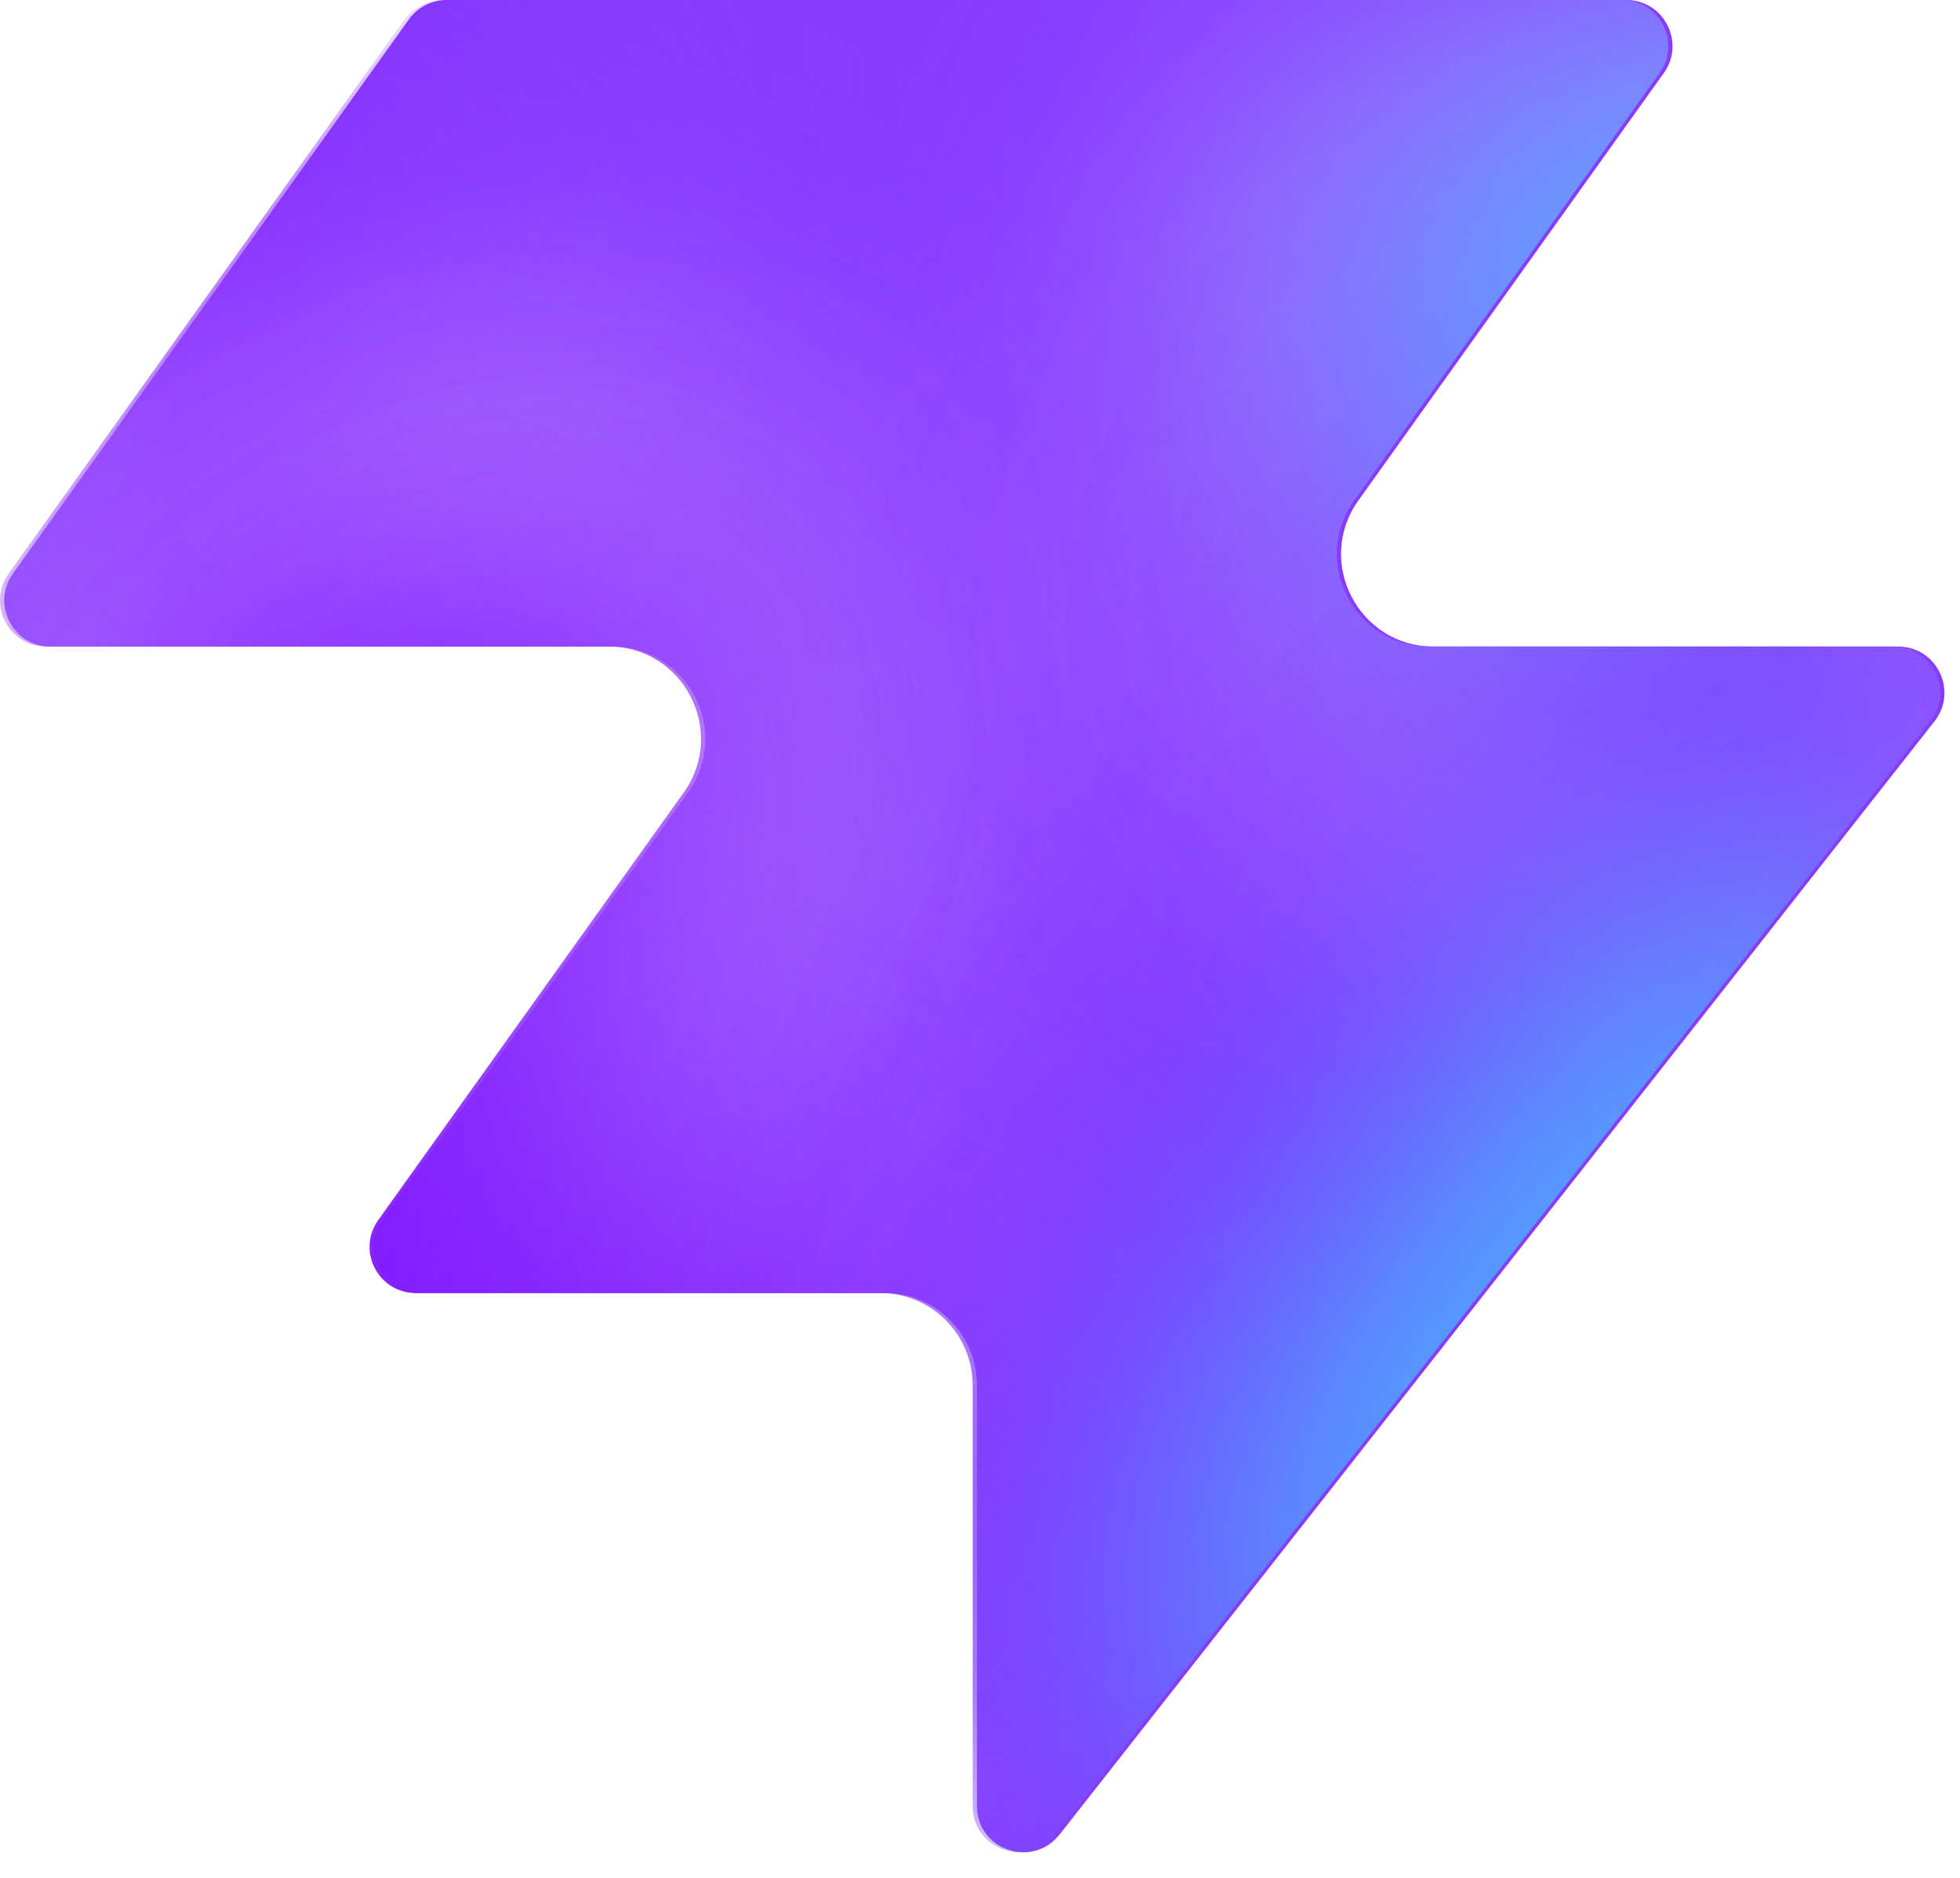
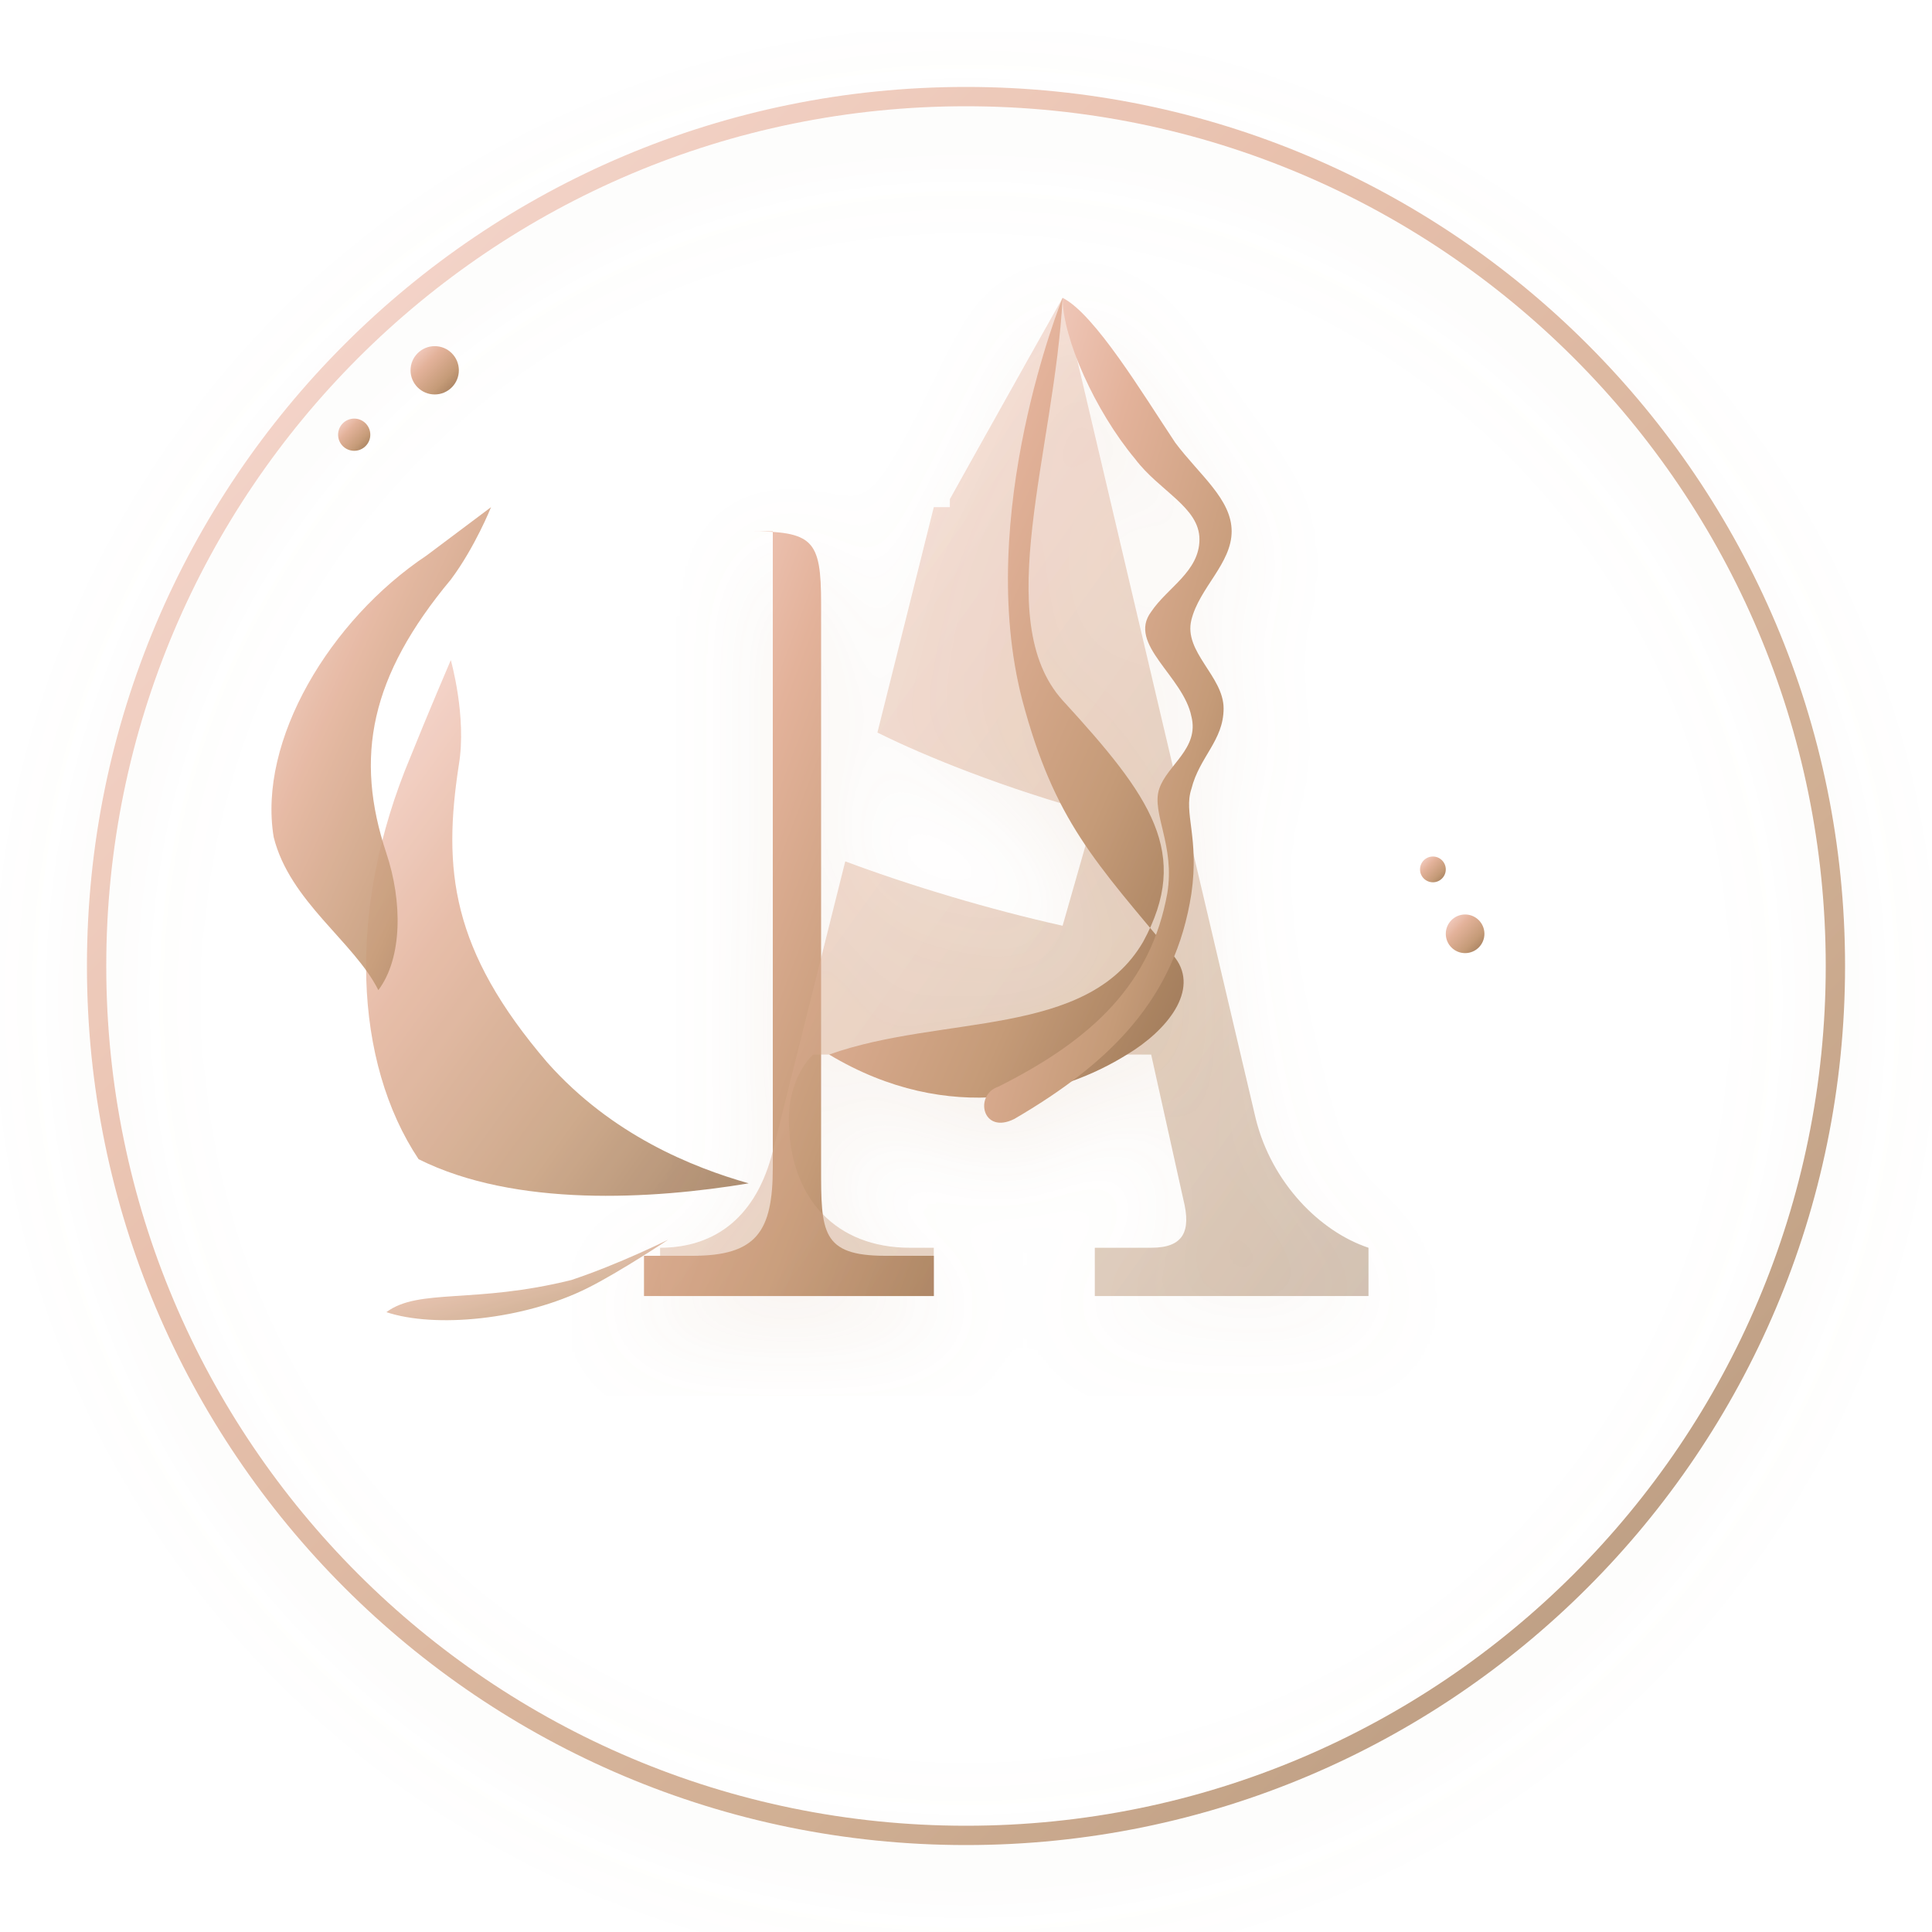
- <svg xmlns="http://www.w3.org/2000/svg" width="48" height="46" fill="none" viewBox="0 0 48 46">
-   <path fill="#863bff" d="M25.946 44.938c-.664.845-2.021.375-2.021-.698V33.937a2.26 2.26 0 0 0-2.262-2.262H10.287c-.92 0-1.456-1.04-.92-1.788l7.48-10.471c1.07-1.497 0-3.578-1.842-3.578H1.237c-.92 0-1.456-1.04-.92-1.788L10.013.474c.214-.297.556-.474.92-.474h28.894c.92 0 1.456 1.04.92 1.788l-7.48 10.471c-1.07 1.498 0 3.579 1.842 3.579h11.377c.943 0 1.473 1.088.89 1.83L25.947 44.94z" style="fill:#863bff;fill:color(display-p3 .525 .23 1);fill-opacity:1" />
-   <mask id="a" width="48" height="46" x="0" y="0" maskUnits="userSpaceOnUse" style="mask-type:alpha">
-     <path fill="#000" d="M25.842 44.938c-.664.844-2.021.375-2.021-.698V33.937a2.26 2.26 0 0 0-2.262-2.262H10.183c-.92 0-1.456-1.04-.92-1.788l7.48-10.471c1.07-1.498 0-3.579-1.842-3.579H1.133c-.92 0-1.456-1.04-.92-1.787L9.91.473c.214-.297.556-.474.92-.474h28.894c.92 0 1.456 1.04.92 1.788l-7.48 10.471c-1.07 1.498 0 3.578 1.842 3.578h11.377c.943 0 1.473 1.088.89 1.832L25.843 44.94z" style="fill:#000;fill-opacity:1" />
-   </mask>
-   <g mask="url(#a)">
-     <g filter="url(#b)">
-       <ellipse cx="5.508" cy="14.704" fill="#ede6ff" rx="5.508" ry="14.704" style="fill:#ede6ff;fill:color(display-p3 .927 .903 1);fill-opacity:1" transform="matrix(.00324 1 1 -.00324 -4.47 31.516)" />
-     </g>
-     <g filter="url(#c)">
-       <ellipse cx="10.399" cy="29.851" fill="#ede6ff" rx="10.399" ry="29.851" style="fill:#ede6ff;fill:color(display-p3 .927 .903 1);fill-opacity:1" transform="matrix(.00324 1 1 -.00324 -39.328 7.883)" />
-     </g>
-     <g filter="url(#d)">
-       <ellipse cx="5.508" cy="30.487" fill="#7e14ff" rx="5.508" ry="30.487" style="fill:#7e14ff;fill:color(display-p3 .492 .077 1);fill-opacity:1" transform="rotate(89.814 -25.913 -14.639)scale(1 -1)" />
-     </g>
-     <g filter="url(#e)">
-       <ellipse cx="5.508" cy="30.599" fill="#7e14ff" rx="5.508" ry="30.599" style="fill:#7e14ff;fill:color(display-p3 .492 .077 1);fill-opacity:1" transform="rotate(89.814 -32.644 -3.334)scale(1 -1)" />
-     </g>
-     <g filter="url(#f)">
-       <ellipse cx="5.508" cy="30.599" fill="#7e14ff" rx="5.508" ry="30.599" style="fill:#7e14ff;fill:color(display-p3 .492 .077 1);fill-opacity:1" transform="matrix(.00324 1 1 -.00324 -34.34 30.47)" />
-     </g>
-     <g filter="url(#g)">
-       <ellipse cx="14.072" cy="22.078" fill="#ede6ff" rx="14.072" ry="22.078" style="fill:#ede6ff;fill:color(display-p3 .927 .903 1);fill-opacity:1" transform="rotate(93.35 24.506 48.493)scale(-1 1)" />
-     </g>
-     <g filter="url(#h)">
-       <ellipse cx="3.47" cy="21.501" fill="#7e14ff" rx="3.47" ry="21.501" style="fill:#7e14ff;fill:color(display-p3 .492 .077 1);fill-opacity:1" transform="rotate(89.009 28.708 47.59)scale(-1 1)" />
-     </g>
-     <g filter="url(#i)">
-       <ellipse cx="3.47" cy="21.501" fill="#7e14ff" rx="3.47" ry="21.501" style="fill:#7e14ff;fill:color(display-p3 .492 .077 1);fill-opacity:1" transform="rotate(89.009 28.708 47.59)scale(-1 1)" />
-     </g>
-     <g filter="url(#j)">
-       <ellipse cx=".387" cy="8.972" fill="#7e14ff" rx="4.407" ry="29.108" style="fill:#7e14ff;fill:color(display-p3 .492 .077 1);fill-opacity:1" transform="rotate(39.51 .387 8.972)" />
-     </g>
-     <g filter="url(#k)">
-       <ellipse cx="47.523" cy="-6.092" fill="#7e14ff" rx="4.407" ry="29.108" style="fill:#7e14ff;fill:color(display-p3 .492 .077 1);fill-opacity:1" transform="rotate(37.892 47.523 -6.092)" />
-     </g>
-     <g filter="url(#l)">
-       <ellipse cx="41.412" cy="6.333" fill="#47bfff" rx="5.971" ry="9.665" style="fill:#47bfff;fill:color(display-p3 .28 .748 1);fill-opacity:1" transform="rotate(37.892 41.412 6.333)" />
-     </g>
-     <g filter="url(#m)">
-       <ellipse cx="-1.879" cy="38.332" fill="#7e14ff" rx="4.407" ry="29.108" style="fill:#7e14ff;fill:color(display-p3 .492 .077 1);fill-opacity:1" transform="rotate(37.892 -1.88 38.332)" />
-     </g>
-     <g filter="url(#n)">
-       <ellipse cx="-1.879" cy="38.332" fill="#7e14ff" rx="4.407" ry="29.108" style="fill:#7e14ff;fill:color(display-p3 .492 .077 1);fill-opacity:1" transform="rotate(37.892 -1.88 38.332)" />
-     </g>
-     <g filter="url(#o)">
-       <ellipse cx="35.651" cy="29.907" fill="#7e14ff" rx="4.407" ry="29.108" style="fill:#7e14ff;fill:color(display-p3 .492 .077 1);fill-opacity:1" transform="rotate(37.892 35.651 29.907)" />
-     </g>
-     <g filter="url(#p)">
-       <ellipse cx="38.418" cy="32.4" fill="#47bfff" rx="5.971" ry="15.297" style="fill:#47bfff;fill:color(display-p3 .28 .748 1);fill-opacity:1" transform="rotate(37.892 38.418 32.4)" />
-     </g>
-   </g>
+ <svg xmlns="http://www.w3.org/2000/svg" viewBox="0 0 120 120" fill="none">
  <defs>
-     <filter id="b" width="60.045" height="41.654" x="-19.77" y="16.149" color-interpolation-filters="sRGB" filterUnits="userSpaceOnUse">
-       <feFlood flood-opacity="0" result="BackgroundImageFix" />
-       <feBlend in="SourceGraphic" in2="BackgroundImageFix" result="shape" />
-       <feGaussianBlur result="effect1_foregroundBlur_2002_17158" stdDeviation="7.659" />
-     </filter>
-     <filter id="c" width="90.34" height="51.437" x="-54.613" y="-7.533" color-interpolation-filters="sRGB" filterUnits="userSpaceOnUse">
-       <feFlood flood-opacity="0" result="BackgroundImageFix" />
-       <feBlend in="SourceGraphic" in2="BackgroundImageFix" result="shape" />
-       <feGaussianBlur result="effect1_foregroundBlur_2002_17158" stdDeviation="7.659" />
-     </filter>
-     <filter id="d" width="79.355" height="29.4" x="-49.64" y="2.03" color-interpolation-filters="sRGB" filterUnits="userSpaceOnUse">
-       <feFlood flood-opacity="0" result="BackgroundImageFix" />
-       <feBlend in="SourceGraphic" in2="BackgroundImageFix" result="shape" />
-       <feGaussianBlur result="effect1_foregroundBlur_2002_17158" stdDeviation="4.596" />
-     </filter>
-     <filter id="e" width="79.579" height="29.4" x="-45.045" y="20.029" color-interpolation-filters="sRGB" filterUnits="userSpaceOnUse">
-       <feFlood flood-opacity="0" result="BackgroundImageFix" />
-       <feBlend in="SourceGraphic" in2="BackgroundImageFix" result="shape" />
-       <feGaussianBlur result="effect1_foregroundBlur_2002_17158" stdDeviation="4.596" />
-     </filter>
-     <filter id="f" width="79.579" height="29.4" x="-43.513" y="21.178" color-interpolation-filters="sRGB" filterUnits="userSpaceOnUse">
-       <feFlood flood-opacity="0" result="BackgroundImageFix" />
-       <feBlend in="SourceGraphic" in2="BackgroundImageFix" result="shape" />
-       <feGaussianBlur result="effect1_foregroundBlur_2002_17158" stdDeviation="4.596" />
-     </filter>
-     <filter id="g" width="74.749" height="58.852" x="15.756" y="-17.901" color-interpolation-filters="sRGB" filterUnits="userSpaceOnUse">
-       <feFlood flood-opacity="0" result="BackgroundImageFix" />
-       <feBlend in="SourceGraphic" in2="BackgroundImageFix" result="shape" />
-       <feGaussianBlur result="effect1_foregroundBlur_2002_17158" stdDeviation="7.659" />
-     </filter>
-     <filter id="h" width="61.377" height="25.362" x="23.548" y="2.284" color-interpolation-filters="sRGB" filterUnits="userSpaceOnUse">
-       <feFlood flood-opacity="0" result="BackgroundImageFix" />
-       <feBlend in="SourceGraphic" in2="BackgroundImageFix" result="shape" />
-       <feGaussianBlur result="effect1_foregroundBlur_2002_17158" stdDeviation="4.596" />
-     </filter>
-     <filter id="i" width="61.377" height="25.362" x="23.548" y="2.284" color-interpolation-filters="sRGB" filterUnits="userSpaceOnUse">
-       <feFlood flood-opacity="0" result="BackgroundImageFix" />
-       <feBlend in="SourceGraphic" in2="BackgroundImageFix" result="shape" />
-       <feGaussianBlur result="effect1_foregroundBlur_2002_17158" stdDeviation="4.596" />
-     </filter>
-     <filter id="j" width="56.045" height="63.649" x="-27.636" y="-22.853" color-interpolation-filters="sRGB" filterUnits="userSpaceOnUse">
-       <feFlood flood-opacity="0" result="BackgroundImageFix" />
-       <feBlend in="SourceGraphic" in2="BackgroundImageFix" result="shape" />
-       <feGaussianBlur result="effect1_foregroundBlur_2002_17158" stdDeviation="4.596" />
-     </filter>
-     <filter id="k" width="54.814" height="64.646" x="20.116" y="-38.415" color-interpolation-filters="sRGB" filterUnits="userSpaceOnUse">
-       <feFlood flood-opacity="0" result="BackgroundImageFix" />
-       <feBlend in="SourceGraphic" in2="BackgroundImageFix" result="shape" />
-       <feGaussianBlur result="effect1_foregroundBlur_2002_17158" stdDeviation="4.596" />
-     </filter>
-     <filter id="l" width="33.541" height="35.313" x="24.641" y="-11.323" color-interpolation-filters="sRGB" filterUnits="userSpaceOnUse">
-       <feFlood flood-opacity="0" result="BackgroundImageFix" />
-       <feBlend in="SourceGraphic" in2="BackgroundImageFix" result="shape" />
-       <feGaussianBlur result="effect1_foregroundBlur_2002_17158" stdDeviation="4.596" />
-     </filter>
-     <filter id="m" width="54.814" height="64.646" x="-29.286" y="6.009" color-interpolation-filters="sRGB" filterUnits="userSpaceOnUse">
-       <feFlood flood-opacity="0" result="BackgroundImageFix" />
-       <feBlend in="SourceGraphic" in2="BackgroundImageFix" result="shape" />
-       <feGaussianBlur result="effect1_foregroundBlur_2002_17158" stdDeviation="4.596" />
-     </filter>
-     <filter id="n" width="54.814" height="64.646" x="-29.286" y="6.009" color-interpolation-filters="sRGB" filterUnits="userSpaceOnUse">
-       <feFlood flood-opacity="0" result="BackgroundImageFix" />
-       <feBlend in="SourceGraphic" in2="BackgroundImageFix" result="shape" />
-       <feGaussianBlur result="effect1_foregroundBlur_2002_17158" stdDeviation="4.596" />
-     </filter>
-     <filter id="o" width="54.814" height="64.646" x="8.244" y="-2.416" color-interpolation-filters="sRGB" filterUnits="userSpaceOnUse">
-       <feFlood flood-opacity="0" result="BackgroundImageFix" />
-       <feBlend in="SourceGraphic" in2="BackgroundImageFix" result="shape" />
-       <feGaussianBlur result="effect1_foregroundBlur_2002_17158" stdDeviation="4.596" />
-     </filter>
-     <filter id="p" width="39.409" height="43.623" x="18.713" y="10.588" color-interpolation-filters="sRGB" filterUnits="userSpaceOnUse">
-       <feFlood flood-opacity="0" result="BackgroundImageFix" />
-       <feBlend in="SourceGraphic" in2="BackgroundImageFix" result="shape" />
-       <feGaussianBlur result="effect1_foregroundBlur_2002_17158" stdDeviation="4.596" />
+     <linearGradient id="roseGold" x1="0%" y1="0%" x2="100%" y2="100%">
+       <stop offset="0%" stop-color="#F9D7D0" />
+       <stop offset="35%" stop-color="#E3B29A" />
+       <stop offset="70%" stop-color="#C59B78" />
+       <stop offset="100%" stop-color="#9C7756" />
+     </linearGradient>
+     <filter id="subtleGlow" x="-10%" y="-10%" width="120%" height="120%">
+       <feDropShadow dx="0" dy="2" stdDeviation="3" flood-color="#C29B78" flood-opacity="0.15" />
    </filter>
  </defs>
+   <circle cx="60" cy="60" r="54" stroke="url(#roseGold)" stroke-width="1.2" opacity="0.8" filter="url(#subtleGlow)" />
+   <path d="M26 72C22 66 21.5 56.5 25.5 47C26.5 44.5 28 41 28 41C28 41 29 44.5 28.5 47.5C27.5 54 28 59 34 66C38 70.5 43 72.5 46.5 73.5C40.5 74.5 32 75 26 72Z" fill="url(#roseGold)" opacity="0.85" />
+   <path d="M17 52C16 46 20.5 38.5 26.5 34.5C28.5 33 30.5 31.5 30.5 31.5C30.5 31.5 29.5 34 28 36C23 42 22 47 24 53C25 56 25 59.5 23.5 61.5C22 58.5 18 56 17 52Z" fill="url(#roseGold)" opacity="0.9" />
+   <path d="M24 81.5C27 82.5 32.5 82 36.5 80C38.5 79 41.5 77 41.5 77C41.5 77 38.5 78.5 35.5 79.5C29.5 81 26 80 24 81.5Z" fill="url(#roseGold)" opacity="0.75" />
+   <g filter="url(#subtleGlow)">
+     <path d="M40 33H48V72.5C48 76.5 47 78 43 78H40V80.5H58V78H55C51 78 51 76.5 51 72.5V37.5C51 33.5 50.5 33 46.5 33H40V33Z" fill="url(#roseGold)" />
+     <path d="M59 31C61.5 26.5 66 18.5 66 18.5L78 69.5C79 73.5 82 76.5 85 77.5V80.5H68V77.5H71.5C73.5 77.5 74 76.5 73.5 74.5L71.5 65.5H50.5C49.5 66.5 49 68 49 69.5C49 74.5 52 77.5 56.5 77.5H58V80.5H41V77.5C44.5 77.5 47 75.5 48 71.5L52.5 53.5C56.5 55 61.5 56.5 66 57.5L68 50.5C62.5 49 57.5 47 54.5 45.5L58 31.5H59Z" fill="url(#roseGold)" opacity="0.45" />
+     <path d="M66 18.5C66 18.5 60.5 32 63.5 43.5C65.5 51 68 53.5 73 59.5C74.5 61.5 72.5 64 70 65.5C66 68 59 70 51.5 65.5C58.5 63 67.5 64.5 71 58.5C74 53 71.5 49.5 66 43.5C61.5 38.5 65.5 28 66 18.5Z" fill="url(#roseGold)" />
+     <path d="M66 18.5C66 21 68 25.5 70.5 28.5C72 30.5 74.5 31.5 74.5 33.5C74.5 35.5 72.5 36.5 71.5 38C70 40 73.5 42 74 44.5C74.5 46.5 72.5 47.5 72 49C71.5 50.5 73 52.5 72.5 55.5C71.5 61 68 64.5 62 67.5C60.5 68 61 70.5 63 69.5C69 66 73 62 74 55.5C74.5 52 73.5 50.5 74 49C74.5 47 76 46 76 44C76 42 73.5 40.5 74 38.5C74.5 36.5 76.5 35 76.5 33C76.5 31 74.5 29.5 73 27.5C71 24.5 68 19.5 66 18.5Z" fill="url(#roseGold)" />
+   </g>
+   <circle cx="27" cy="23" r="1.5" fill="url(#roseGold)" />
+   <circle cx="22" cy="27" r="1" fill="url(#roseGold)" />
+   <circle cx="91" cy="58" r="1.2" fill="url(#roseGold)" />
+   <circle cx="89" cy="54" r="0.8" fill="url(#roseGold)" />
</svg>
